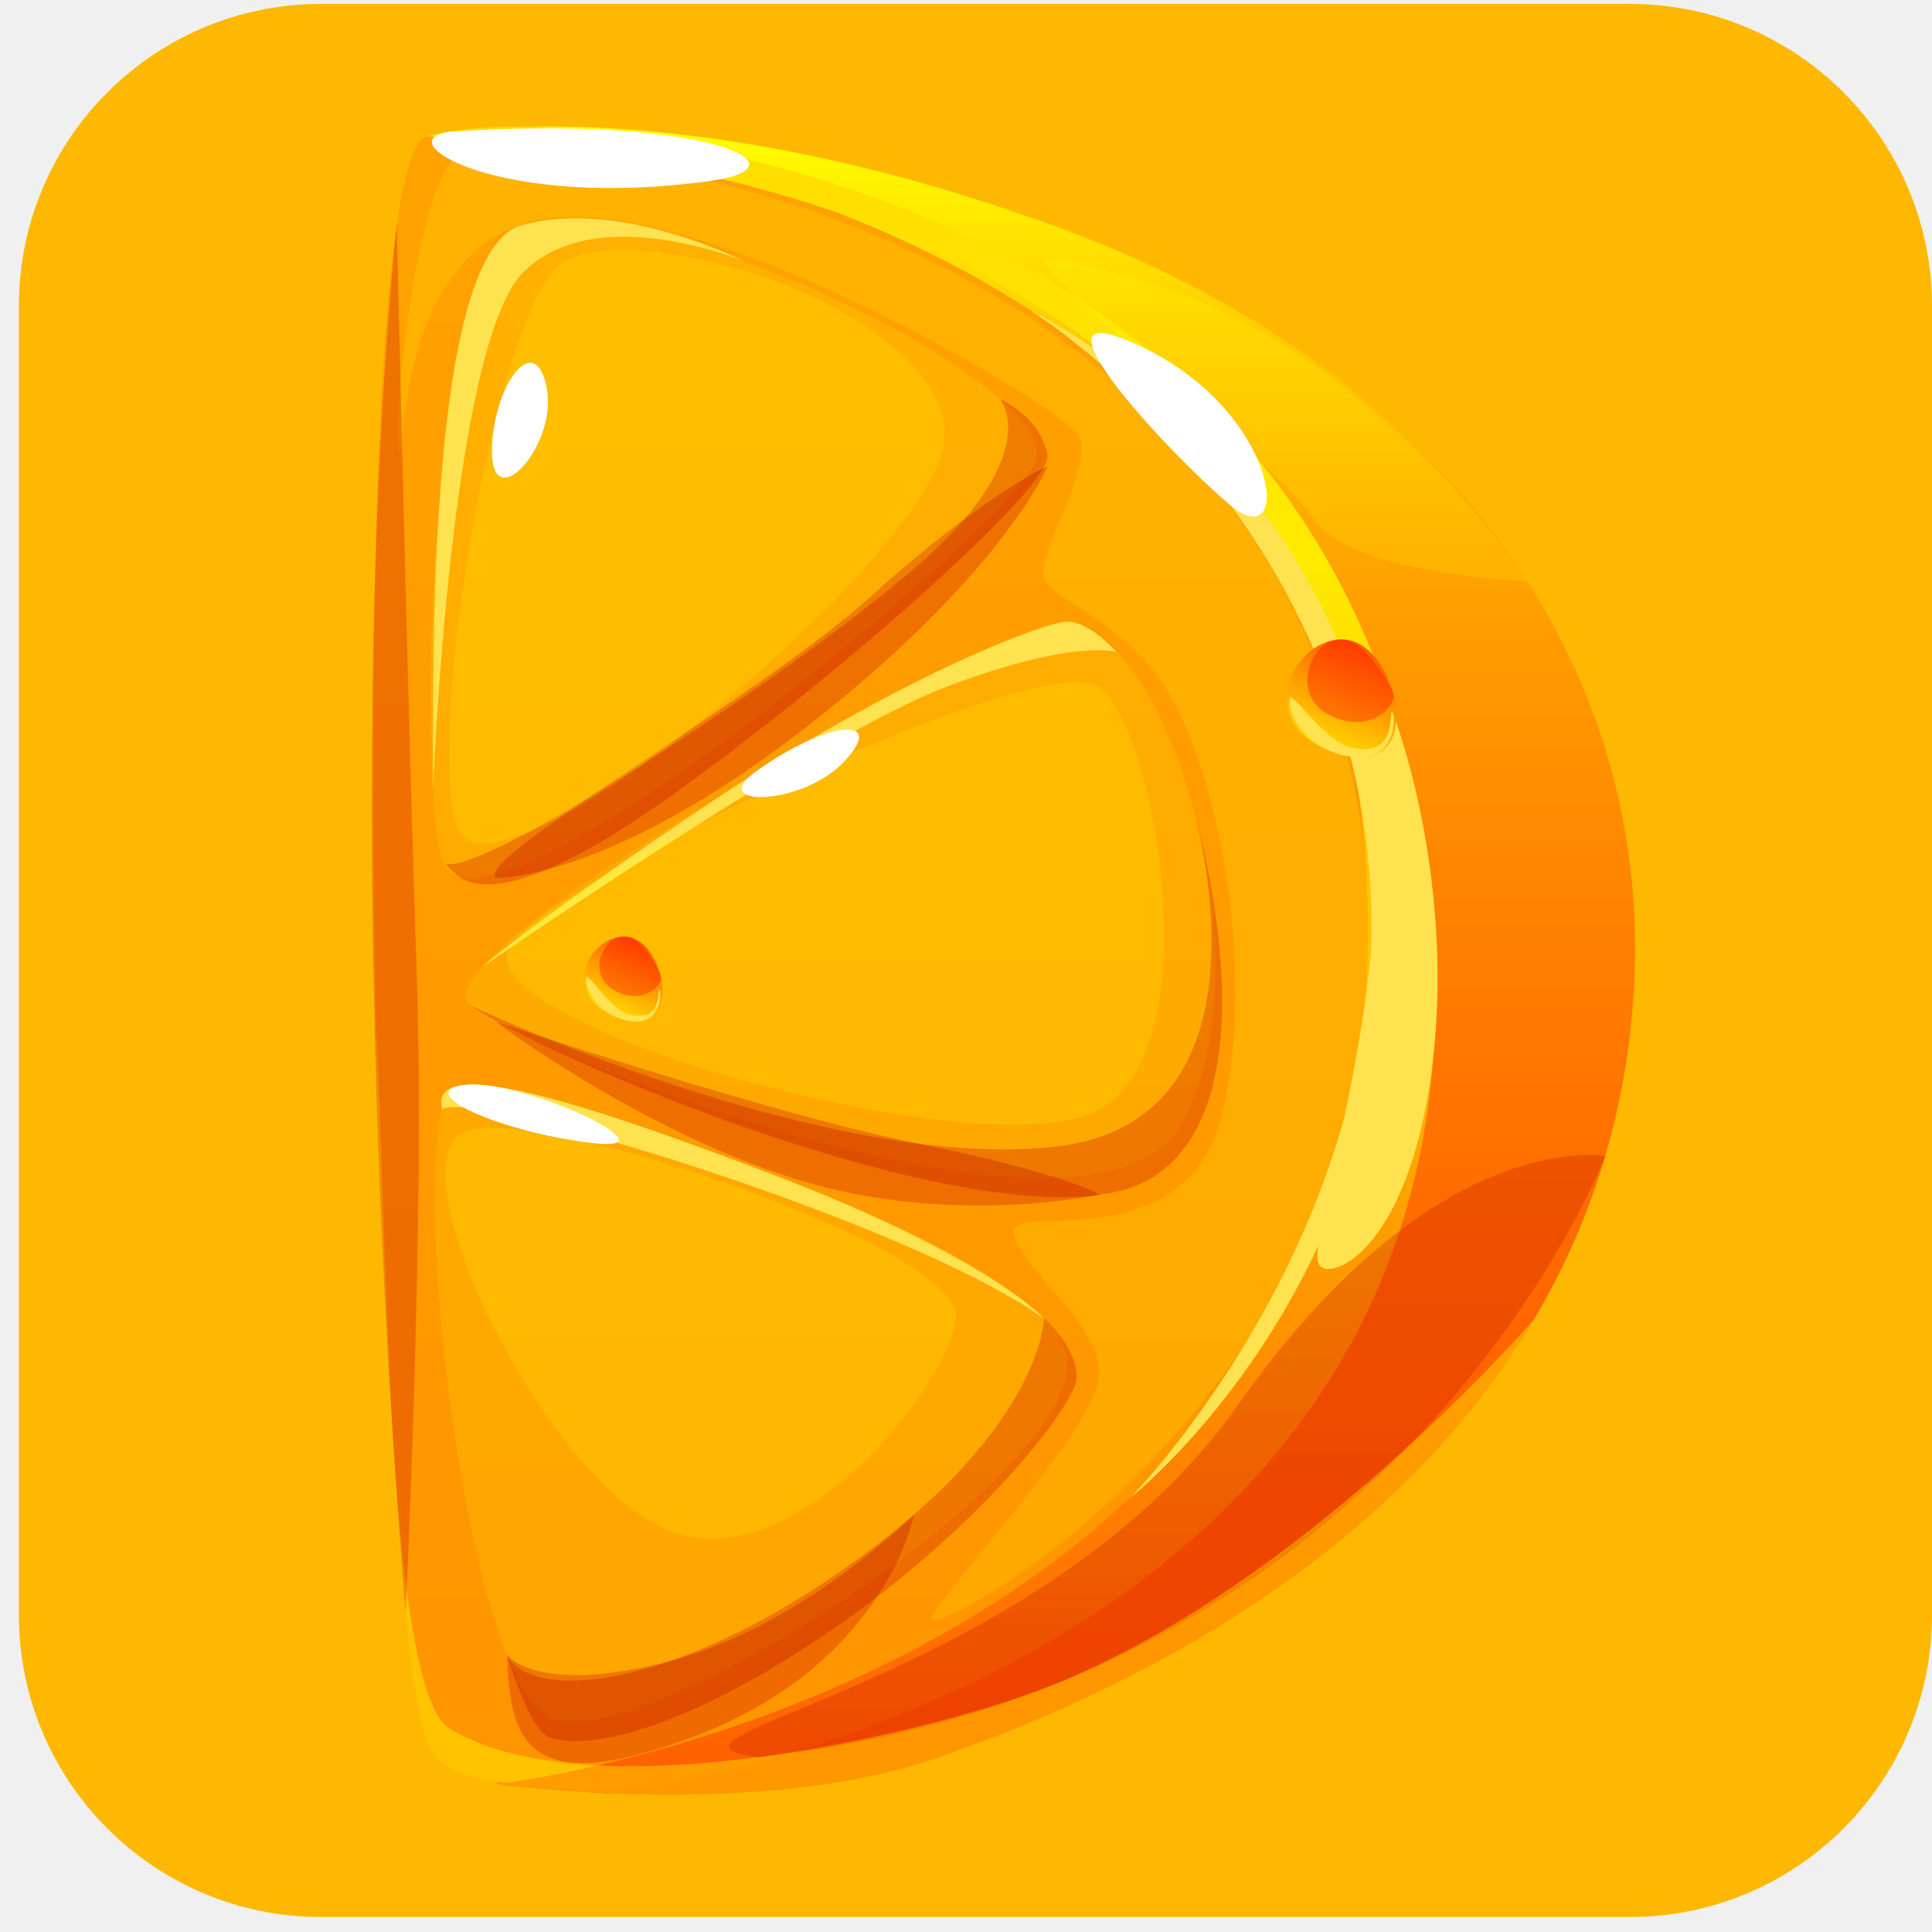
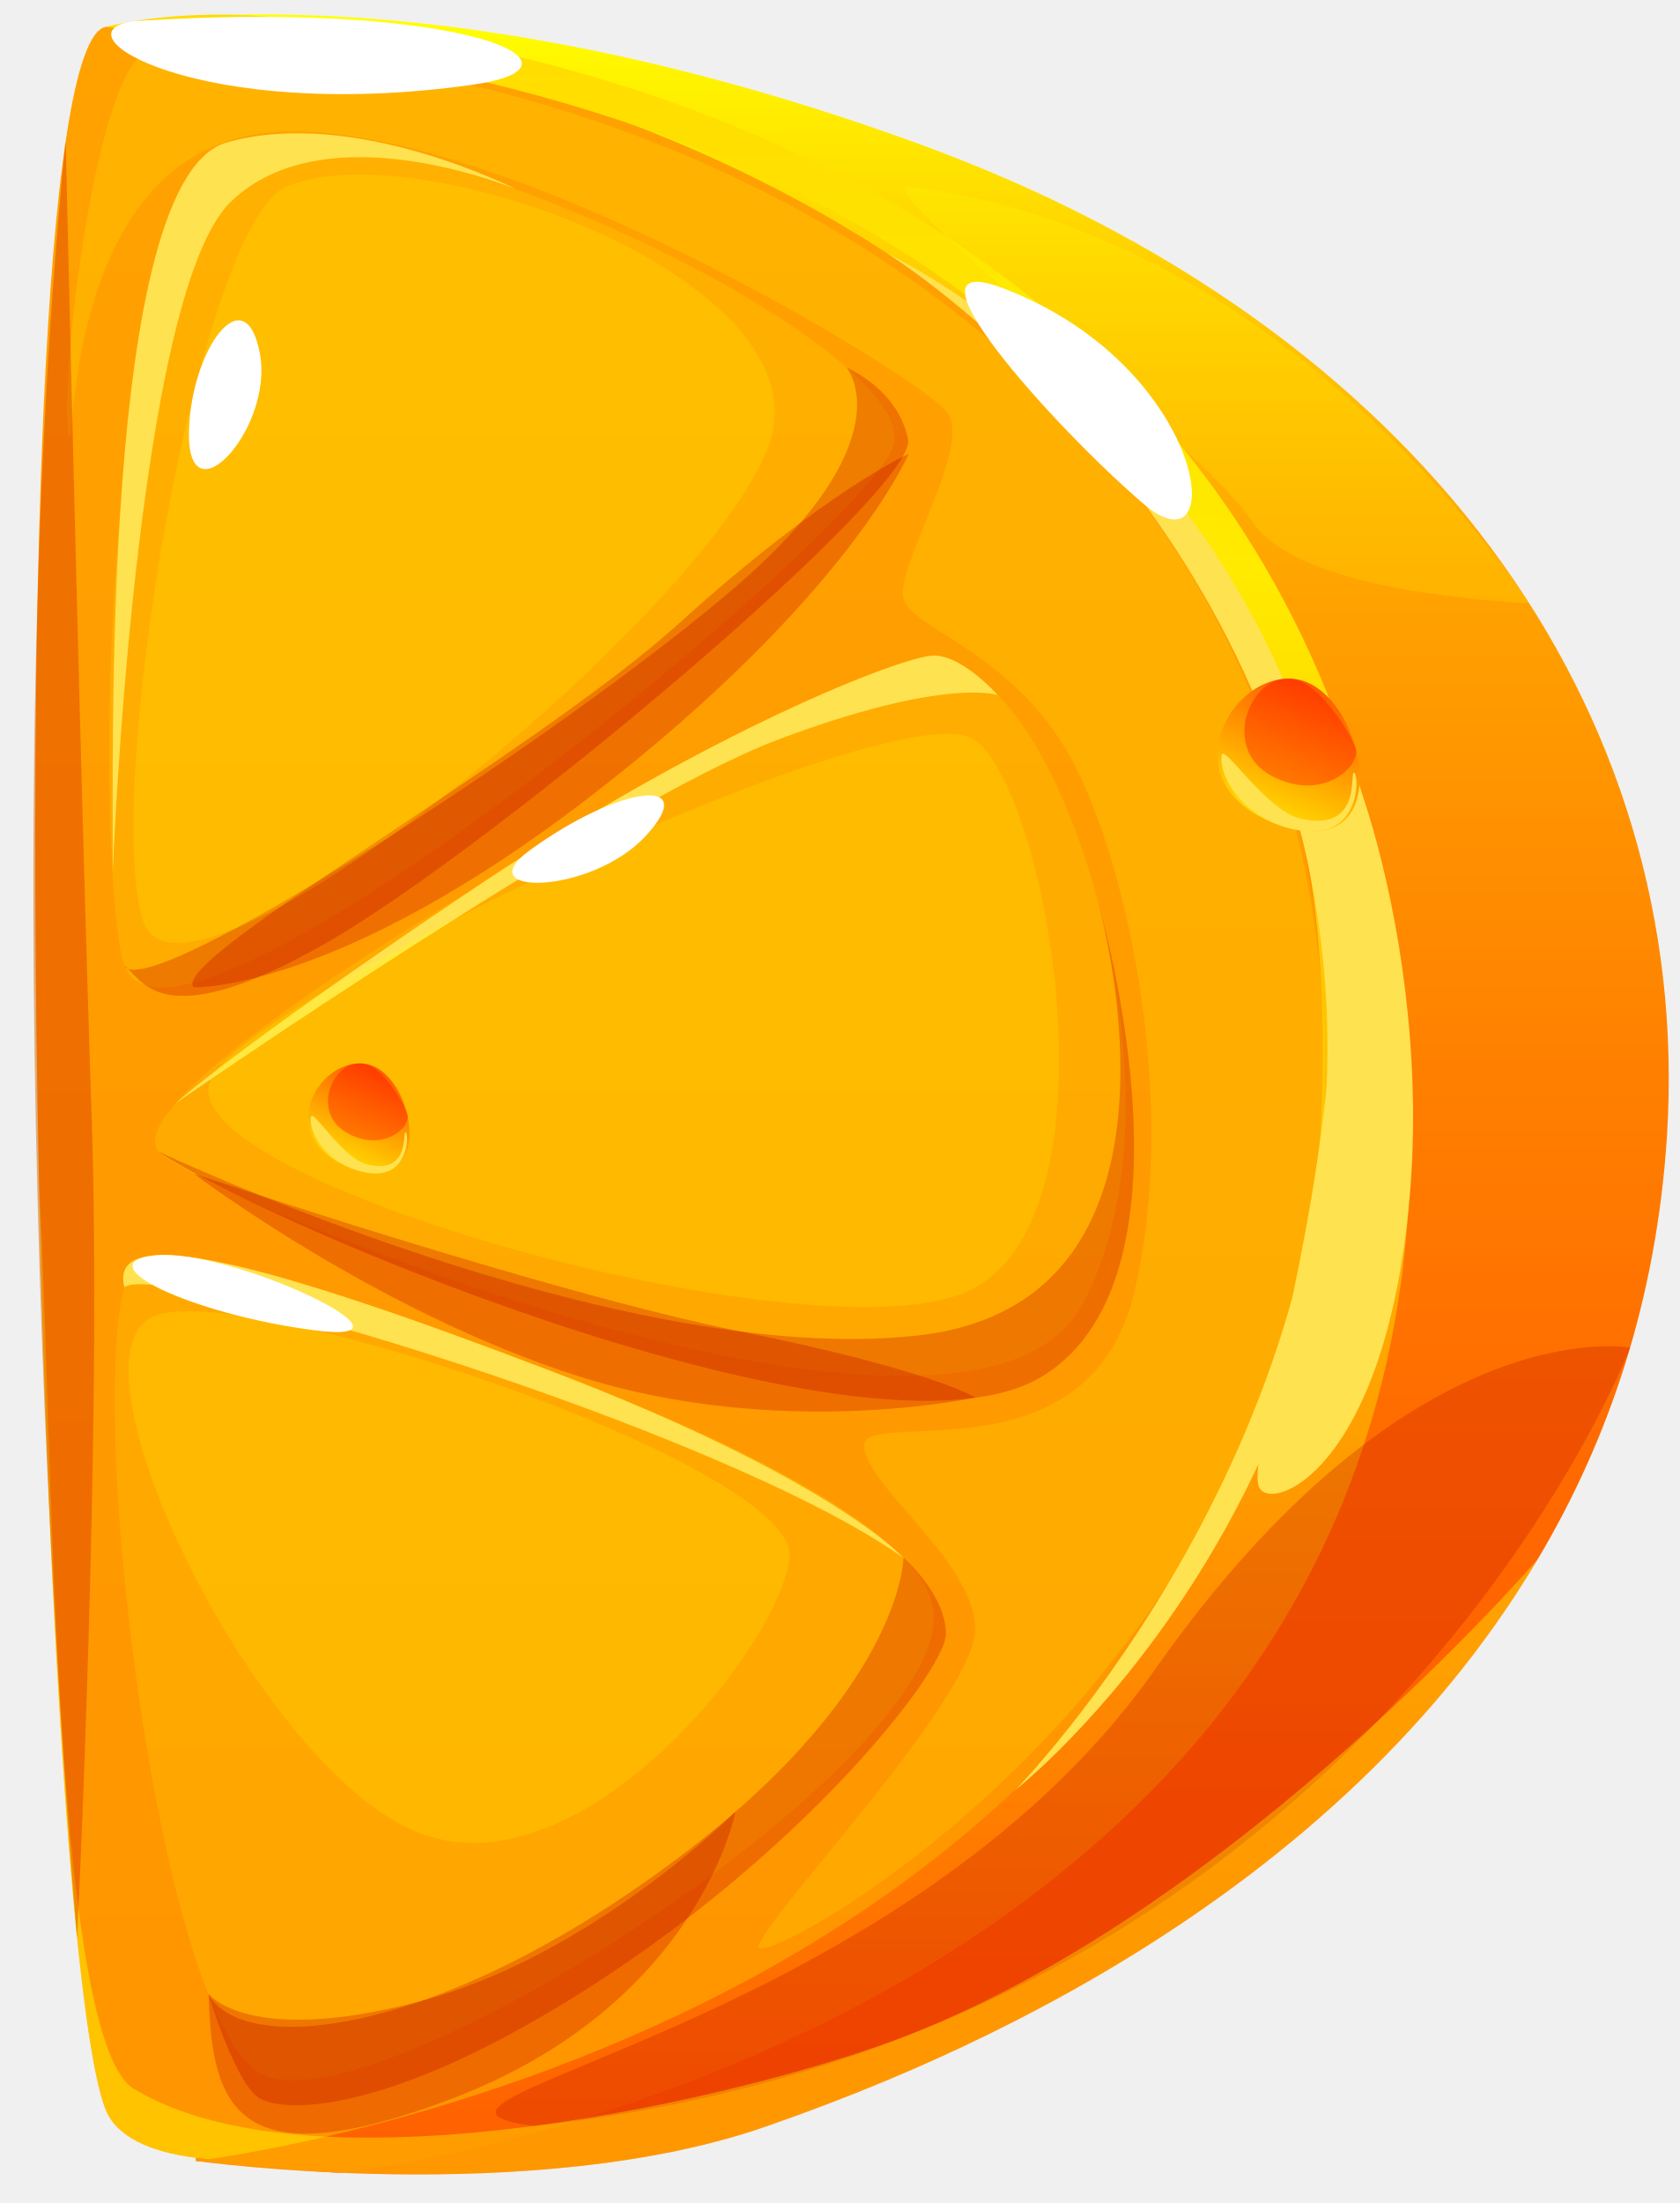
- <svg xmlns="http://www.w3.org/2000/svg" width="67" height="67" viewBox="0 0 67 67" fill="none">
-   <path d="M56.518 0.135H11.136C5.347 0.135 0.654 4.827 0.654 10.616V55.999C0.654 61.788 5.347 66.481 11.136 66.481H56.518C62.307 66.481 67 61.788 67 55.999V10.616C67 4.827 62.307 0.135 56.518 0.135Z" fill="#FFB801" />
-   <path d="M56.656 34.425C56.373 38.835 55.084 42.573 53.215 45.723C47.44 55.496 36.173 59.668 32.564 60.935C26.301 63.139 17.246 61.873 17.246 61.873V61.789L17.185 60.416L14.835 4.719C14.835 4.719 22.929 2.889 36.516 7.817C50.103 12.737 57.373 23.005 56.656 34.425Z" fill="url(#paint0_linear_7_786)" />
-   <path d="M47.387 34.158C46.403 49.95 33.419 58.394 24.127 60.988C21.373 61.759 18.94 62.01 17.246 61.789C15.972 61.629 15.118 61.202 14.835 60.515C13.996 58.463 13.302 47.524 13.05 35.875C12.722 21.029 13.111 5.017 14.835 4.719C19.474 3.934 48.989 8.19 47.387 34.158Z" fill="url(#paint1_linear_7_786)" />
+ <svg xmlns="http://www.w3.org/2000/svg" width="45" height="59" viewBox="0 0 45 59" fill="none">
+   <path d="M44.656 30.425C44.373 34.835 43.084 38.573 41.215 41.723C35.44 51.496 24.173 55.668 20.564 56.935C14.301 59.139 5.246 57.873 5.246 57.873V57.789L5.185 56.416L2.835 0.719C2.835 0.719 10.929 -1.111 24.516 3.817C38.103 8.737 45.373 19.005 44.656 30.425Z" fill="url(#paint0_linear_7_790)" />
+   <path d="M35.387 30.158C34.403 45.95 21.419 54.394 12.127 56.988C9.373 57.759 6.94 58.01 5.246 57.789C3.972 57.629 3.118 57.202 2.836 56.515C1.996 54.463 1.302 43.524 1.05 31.875C0.722 17.029 1.111 1.017 2.836 0.719C7.474 -0.066 36.989 4.19 35.387 30.158Z" fill="url(#paint1_linear_7_790)" />
  <g style="mix-blend-mode:soft-light" opacity="0.5">
-     <path d="M15.331 29.856C16.666 33.578 34.784 18.55 35.906 16.017C37.027 13.477 22.464 6.314 18.467 8.099C14.469 9.884 14.599 27.811 15.331 29.856Z" fill="#FFD8FF" />
+     <path d="M3.331 25.856C4.666 29.578 22.784 14.55 23.906 12.017C25.027 9.477 10.464 2.314 6.467 4.099C2.469 5.884 2.599 23.811 3.331 25.856Z" fill="#FFD8FF" />
  </g>
  <g style="mix-blend-mode:soft-light" opacity="0.5">
-     <path d="M16.254 34.845C14.546 32.922 34.662 21.541 37.546 21.922C40.422 22.303 44.038 33.251 41.002 38.926C37.965 44.602 17.292 36.012 16.254 34.845Z" fill="#FFD8FF" />
+     <path d="M4.254 30.845C2.546 28.922 22.662 17.541 25.546 17.922C28.422 18.303 32.038 29.25 29.002 34.926C25.965 40.602 5.292 32.012 4.254 30.845Z" fill="#FFD8FF" />
  </g>
  <g style="mix-blend-mode:soft-light" opacity="0.5">
-     <path d="M15.758 37.751C13.935 38.476 15.995 58.051 19.031 59.562C22.067 61.072 37.294 51.292 37.012 47.196C36.73 43.099 17.124 37.21 15.758 37.751Z" fill="#FFD8FF" />
+     <path d="M3.759 33.751C1.935 34.476 3.995 54.051 7.031 55.562C10.067 57.072 25.294 47.292 25.012 43.196C24.73 39.099 5.124 33.21 3.759 33.751Z" fill="#FFD8FF" />
  </g>
  <g style="mix-blend-mode:multiply" opacity="0.5">
-     <path d="M17.582 57.395C18.467 59.066 23.555 58.608 29.872 53.977C36.188 49.355 36.203 45.716 36.203 45.716C36.203 45.716 37.34 46.7 37.34 47.76C37.34 48.821 32.862 54.458 26.042 58.272C21.983 60.546 19.657 60.569 18.978 60.21C18.306 59.852 17.582 57.388 17.582 57.388V57.395Z" fill="#E06E00" />
+     <path d="M5.582 53.395C6.467 55.066 11.555 54.608 17.872 49.977C24.188 45.355 24.203 41.716 24.203 41.716C24.203 41.716 25.34 42.7 25.34 43.76C25.34 44.821 20.862 50.458 14.042 54.272C9.983 56.546 7.657 56.569 6.978 56.21C6.307 55.852 5.582 53.388 5.582 53.388V53.395Z" fill="#E06E00" />
  </g>
  <g style="mix-blend-mode:multiply" opacity="0.5">
-     <path d="M16.254 34.845C16.254 34.845 28.575 40.666 36.592 39.765C44.618 38.865 41.36 27.956 41.36 27.956C41.36 27.956 44.419 38.079 39.941 40.849C35.463 43.618 19.527 37.019 16.254 34.852V34.845Z" fill="#E06E00" />
+     <path d="M4.254 30.845C4.254 30.845 16.575 36.666 24.592 35.765C32.618 34.865 29.36 23.956 29.36 23.956C29.36 23.956 32.419 34.079 27.941 36.849C23.463 39.618 7.527 33.019 4.254 30.852V30.845Z" fill="#E06E00" />
  </g>
  <g style="mix-blend-mode:multiply" opacity="0.5">
-     <path d="M15.331 29.856C15.85 30.962 26.919 23.806 31.626 19.786C36.333 15.766 34.678 13.843 34.678 13.843C34.678 13.843 36.058 14.415 36.325 15.766C36.592 17.116 25.287 26.644 20.755 29.245C16.224 31.847 15.774 30.153 15.331 29.856Z" fill="#E06E00" />
+     <path d="M3.331 25.856C3.85 26.962 14.919 19.806 19.626 15.786C24.333 11.766 22.677 9.843 22.677 9.843C22.677 9.843 24.058 10.415 24.325 11.766C24.592 13.116 13.287 22.644 8.755 25.245C4.224 27.847 3.774 26.153 3.331 25.856Z" fill="#E06E00" />
  </g>
-   <path d="M14.835 4.727C14.835 4.727 15.995 4.376 18.062 4.391C20.13 4.407 47.921 5.803 49.714 32.358C51.445 58.036 22.044 62.247 20.999 62.186C19.954 62.125 17.238 61.873 17.238 61.873C17.238 61.873 47.288 58.425 47.44 32.358C47.6 6.283 19.169 5.093 14.835 4.727Z" fill="url(#paint2_linear_7_786)" />
+   <path d="M2.835 0.727C2.835 0.727 3.995 0.376 6.062 0.391C8.13 0.407 35.921 1.803 37.714 28.358C39.445 54.036 10.044 58.247 8.999 58.186C7.954 58.125 5.238 57.873 5.238 57.873C5.238 57.873 35.288 54.425 35.44 28.358C35.6 2.283 7.169 1.093 2.835 0.727Z" fill="url(#paint2_linear_7_790)" />
  <g style="mix-blend-mode:multiply" opacity="0.5">
-     <path d="M17.193 35.432C17.193 35.432 26.629 38.606 31.832 39.658C37.027 40.711 38.126 41.428 38.126 41.428C38.126 41.428 32.885 42.58 27.468 40.849C22.052 39.117 17.2 35.44 17.2 35.44L17.193 35.432Z" fill="#E06E00" />
+     <path d="M5.193 31.432C5.193 31.432 14.629 34.606 19.832 35.658C25.027 36.711 26.126 37.428 26.126 37.428C26.126 37.428 20.885 38.58 15.469 36.849C10.052 35.117 5.2 31.44 5.2 31.44L5.193 31.432Z" fill="#E06E00" />
  </g>
  <g style="mix-blend-mode:multiply" opacity="0.5">
-     <path d="M17.582 57.395C17.582 57.395 18.634 58.814 23.242 57.601C27.85 56.388 31.702 52.52 31.702 52.52C31.702 52.52 30.726 57.693 24.097 60.21C18.306 62.407 17.666 60.416 17.589 57.388L17.582 57.395Z" fill="#E06E00" />
+     <path d="M5.582 53.395C5.582 53.395 6.635 54.814 11.242 53.601C15.85 52.388 19.702 48.52 19.702 48.52C19.702 48.52 18.726 53.693 12.097 56.21C6.307 58.407 5.666 56.416 5.589 53.388L5.582 53.395Z" fill="#E06E00" />
  </g>
  <g style="mix-blend-mode:multiply" opacity="0.5">
-     <path d="M17.193 30.443C16.438 29.749 26.309 24.211 30.2 20.686C34.083 17.162 36.341 16.155 36.341 16.155C36.341 16.155 34.746 19.961 27.903 25.263C21.061 30.565 17.2 30.443 17.2 30.443H17.193Z" fill="#E06E00" />
+     <path d="M5.193 26.443C4.438 25.749 14.309 20.211 18.2 16.686C22.082 13.162 24.341 12.155 24.341 12.155C24.341 12.155 22.746 15.961 15.903 21.263C9.06 26.565 5.2 26.443 5.2 26.443H5.193Z" fill="#E06E00" />
  </g>
-   <path d="M16.704 33.548C16.704 33.548 28.308 25.523 32.809 23.822C37.309 22.12 38.728 22.616 38.728 22.616C38.728 22.616 37.798 21.556 37.012 21.556C36.226 21.556 30.97 23.57 24.577 27.872C18.177 32.175 16.704 33.548 16.704 33.548Z" fill="#FFE250" />
-   <path d="M15.018 27.392C15.018 27.392 15.614 11.921 18.169 9.419C20.725 6.916 25.836 9.075 25.836 9.075C25.836 9.075 21.488 6.84 18.07 7.817C14.652 8.793 15.049 24.645 15.018 27.392Z" fill="#FFE250" />
-   <path d="M15.331 38.476C16.232 37.721 31.359 42.283 36.203 45.723C36.203 45.723 34.311 43.602 26.744 40.711C19.176 37.82 14.889 36.676 15.331 38.476Z" fill="#FFE250" />
+   <path d="M4.704 29.548C4.704 29.548 16.308 21.523 20.808 19.822C25.309 18.12 26.728 18.616 26.728 18.616C26.728 18.616 25.798 17.556 25.012 17.556C24.226 17.556 18.97 19.57 12.577 23.872C6.177 28.175 4.704 29.548 4.704 29.548Z" fill="#FFE250" />
+   <path d="M3.019 23.392C3.019 23.392 3.614 7.921 6.169 5.419C8.725 2.916 13.836 5.075 13.836 5.075C13.836 5.075 9.488 2.84 6.07 3.817C2.652 4.793 3.049 20.645 3.019 23.392Z" fill="#FFE250" />
+   <path d="M3.331 34.476C4.232 33.721 19.359 38.283 24.203 41.723C24.203 41.723 22.311 39.602 14.744 36.711C7.176 33.82 2.889 32.676 3.331 34.476Z" fill="#FFE250" />
  <g style="mix-blend-mode:soft-light">
-     <path d="M16.148 5.299C14.576 5.314 13.607 14.187 13.829 15.56C14.05 16.933 13.47 7.977 19.321 7.542C25.172 7.107 36.737 14.118 37.386 15.056C38.034 15.995 35.959 19.237 36.203 20.038C36.447 20.839 38.972 21.419 40.567 24.088C42.154 26.766 43.618 33.495 42.382 38.621C41.147 43.748 35.074 41.65 35.151 42.74C35.219 43.824 38.057 45.777 38.126 47.585C38.187 49.393 32.641 55.167 32.32 56.114C32 57.059 48.844 48.119 47.402 30.458C45.96 12.783 28.803 5.154 16.148 5.299Z" fill="#B3B35E" />
+     <path d="M4.148 1.299C2.576 1.314 1.607 10.187 1.828 11.56C2.05 12.933 1.47 3.977 7.321 3.542C13.172 3.107 24.737 10.118 25.386 11.056C26.034 11.995 23.959 15.237 24.203 16.038C24.447 16.839 26.972 17.419 28.567 20.088C30.154 22.766 31.618 29.495 30.382 34.621C29.147 39.748 23.074 37.65 23.151 38.74C23.219 39.824 26.057 41.777 26.126 43.585C26.187 45.393 20.641 51.167 20.32 52.114C20 53.059 36.844 44.119 35.402 26.458C33.96 8.783 16.803 1.154 4.148 1.299Z" fill="#B3B35E" />
  </g>
  <g style="mix-blend-mode:soft-light">
-     <path d="M19.68 8.991C17.3 10.014 14.729 25.34 15.842 28.681C16.956 32.022 31.832 19.771 32.702 15.529C33.571 11.288 23.082 7.534 19.68 8.999V8.991Z" fill="#B3B35E" />
+     <path d="M7.68 4.991C5.3 6.014 2.729 21.34 3.842 24.681C4.956 28.022 19.832 15.771 20.702 11.529C21.571 7.288 11.082 3.534 7.68 4.999V4.991Z" fill="#B3B35E" />
  </g>
  <g style="mix-blend-mode:soft-light">
-     <path d="M17.65 32.9C16.361 35.577 33.587 40.406 37.851 38.613C42.115 36.828 40.101 25.263 38.118 23.822C36.135 22.38 18.726 30.672 17.65 32.9Z" fill="#B3B35E" />
+     <path d="M5.65 28.9C4.361 31.577 21.587 36.406 25.851 34.613C30.115 32.828 28.101 21.263 26.118 19.822C24.134 18.38 6.726 26.672 5.65 28.9Z" fill="#B3B35E" />
  </g>
  <g style="mix-blend-mode:soft-light">
-     <path d="M16.148 39.239C13.516 40.269 18.818 51.262 23.143 53.054C27.461 54.847 32.862 48.157 33.152 45.723C33.442 43.29 18.619 38.278 16.155 39.239H16.148Z" fill="#B3B35E" />
+     <path d="M4.148 35.239C1.516 36.269 6.818 47.262 11.143 49.054C15.461 50.847 20.862 44.157 21.152 41.723C21.442 39.29 6.619 34.278 4.155 35.239H4.148Z" fill="#B3B35E" />
  </g>
  <g style="mix-blend-mode:multiply" opacity="0.3">
-     <path d="M26.294 60.935C21.282 60.279 36.089 58.456 42.939 48.714C49.79 38.972 55.672 40.093 55.672 40.093C55.672 40.093 48.653 58.501 26.301 60.942L26.294 60.935Z" fill="#C62792" />
+     <path d="M14.294 56.935C9.282 56.279 24.089 54.456 30.939 44.714C37.79 34.972 43.672 36.093 43.672 36.093C43.672 36.093 36.653 54.501 14.301 56.942L14.294 56.935Z" fill="#C62792" />
  </g>
  <g style="mix-blend-mode:soft-light">
-     <path d="M36.333 8.991C35.379 9.152 44.251 15.972 45.548 17.97C46.853 19.969 52.948 20.129 52.963 20.16C52.979 20.19 46.769 10.296 36.325 8.991H36.333Z" fill="#B3B35E" />
+     <path d="M24.333 4.991C23.379 5.152 32.251 11.972 33.548 13.97C34.853 15.969 40.948 16.129 40.963 16.16C40.979 16.19 34.769 6.296 24.325 4.991H24.333Z" fill="#B3B35E" />
  </g>
-   <path d="M39.163 51.971C39.163 51.971 48.806 44.465 48.233 30.451C47.654 16.429 35.776 10.792 35.776 10.792C35.776 10.792 46.25 17.314 47.455 29.833C48.661 42.351 39.171 51.971 39.171 51.971H39.163Z" fill="#FFE250" />
+   <path d="M27.163 47.971C27.163 47.971 36.806 40.465 36.233 26.451C35.654 12.429 23.776 6.792 23.776 6.792C23.776 6.792 34.25 13.314 35.455 25.833C36.661 38.351 27.171 47.971 27.171 47.971H27.163Z" fill="#FFE250" />
  <g style="mix-blend-mode:soft-light">
-     <path d="M53.215 45.723C47.44 55.495 36.173 59.668 32.564 60.935C26.301 63.139 17.246 61.873 17.246 61.873V61.789C15.972 61.629 15.118 61.202 14.835 60.515C13.996 58.463 13.302 47.524 13.05 35.875C13.401 41.268 13.333 58.555 15.575 59.935C20.42 62.895 32.084 60.164 36.333 58.501C45.228 55.03 53.215 45.731 53.215 45.731V45.723Z" fill="#B3FF5E" />
+     <path d="M41.215 41.723C35.44 51.495 24.173 55.668 20.564 56.935C14.301 59.139 5.246 57.873 5.246 57.873V57.789C3.972 57.629 3.118 57.202 2.836 56.515C1.996 54.463 1.302 43.524 1.05 31.875C1.401 37.268 1.333 54.555 3.575 55.935C8.42 58.895 20.084 56.164 24.333 54.501C33.228 51.03 41.215 41.731 41.215 41.731V41.723Z" fill="#B3FF5E" />
  </g>
-   <path d="M17.063 15.529C16.987 18.031 19.367 15.46 18.955 13.431C18.551 11.402 17.124 13.363 17.063 15.529Z" fill="white" />
-   <path d="M26.21 26.759C24.47 28.01 27.858 27.979 29.315 26.369C30.779 24.767 28.605 25.027 26.21 26.759Z" fill="white" />
-   <path d="M38.881 11.723C35.845 10.563 40.254 15.453 42.619 17.482C44.984 19.511 44.381 13.828 38.881 11.723Z" fill="white" />
-   <path d="M16.148 37.622C14.279 37.828 17.093 39.193 20.42 39.627C23.746 40.062 18.177 37.401 16.148 37.622Z" fill="white" />
-   <path d="M46.929 22.57C46.082 22.883 48.074 28.086 47.524 33.251C46.975 38.423 45.434 43.091 45.724 43.816C46.014 44.541 49.035 43.435 49.736 36.348C50.446 29.261 47.768 22.258 46.929 22.57Z" fill="#FFE250" />
-   <path d="M15.583 4.567C13.394 4.864 17.315 7.289 24.623 6.275C28.216 5.779 24.493 3.98 15.583 4.567Z" fill="white" />
-   <path d="M46.647 22.181C44.877 22.029 43.245 25.172 46.426 26.141C49.553 27.094 48.523 22.342 46.647 22.181Z" fill="url(#paint3_linear_7_786)" />
+   <path d="M5.063 11.529C4.987 14.031 7.367 11.46 6.955 9.431C6.551 7.402 5.124 9.363 5.063 11.529Z" fill="white" />
+   <path d="M14.21 22.759C12.47 24.01 15.858 23.979 17.315 22.369C18.779 20.767 16.605 21.027 14.21 22.759Z" fill="white" />
+   <path d="M26.881 7.723C23.845 6.563 28.254 11.453 30.619 13.482C32.984 15.511 32.381 9.828 26.881 7.723Z" fill="white" />
+   <path d="M4.148 33.622C2.279 33.828 5.094 35.193 8.42 35.627C11.746 36.062 6.177 33.401 4.148 33.622Z" fill="white" />
+   <path d="M34.929 18.57C34.082 18.883 36.074 24.086 35.524 29.25C34.975 34.423 33.434 39.091 33.724 39.816C34.014 40.541 37.035 39.435 37.736 32.348C38.446 25.261 35.768 18.258 34.929 18.57Z" fill="#FFE250" />
+   <path d="M3.583 0.567C1.394 0.864 5.315 3.289 12.623 2.275C16.216 1.779 12.493 -0.02 3.583 0.567Z" fill="white" />
+   <path d="M34.647 18.181C32.877 18.029 31.244 21.172 34.426 22.141C37.553 23.094 36.523 18.342 34.647 18.181Z" fill="url(#paint3_linear_7_790)" />
  <g style="mix-blend-mode:multiply" opacity="0.5">
-     <path d="M46.647 22.181C45.503 21.998 44.679 24.035 46.059 24.775C47.433 25.515 48.485 24.5 48.31 24.02C48.142 23.539 47.295 22.28 46.639 22.181H46.647Z" fill="#FF5410" />
+     <path d="M34.647 18.181C33.503 17.998 32.679 20.035 34.059 20.775C35.433 21.515 36.485 20.5 36.31 20.02C36.142 19.539 35.295 18.28 34.639 18.181H34.647Z" fill="#FF5410" />
  </g>
-   <path d="M44.724 24.226C44.77 23.89 45.914 25.713 46.845 25.926C48.539 26.308 48.134 24.584 48.279 24.699C48.424 24.805 48.417 26.46 46.898 26.254C45.365 26.048 44.648 24.836 44.724 24.233V24.226Z" fill="#FFE250" />
-   <path d="M21.755 32.487C20.488 32.343 19.252 34.555 21.511 35.318C23.73 36.065 23.097 32.64 21.755 32.487Z" fill="url(#paint4_linear_7_786)" />
+   <path d="M32.724 20.226C32.77 19.89 33.914 21.713 34.845 21.926C36.539 22.308 36.134 20.584 36.279 20.699C36.424 20.805 36.417 22.46 34.898 22.254C33.365 22.048 32.648 20.836 32.724 20.233V20.226Z" fill="#FFE250" />
+   <path d="M9.755 28.488C8.488 28.343 7.252 30.555 9.51 31.318C11.73 32.065 11.097 28.64 9.755 28.488Z" fill="url(#paint4_linear_7_790)" />
  <g style="mix-blend-mode:multiply" opacity="0.5">
-     <path d="M21.755 32.488C20.938 32.335 20.305 33.769 21.282 34.333C22.25 34.89 23.021 34.188 22.914 33.837C22.807 33.494 22.227 32.572 21.762 32.488H21.755Z" fill="#FF5410" />
+     <path d="M9.755 28.488C8.938 28.335 8.305 29.769 9.282 30.333C10.25 30.89 11.021 30.188 10.914 29.837C10.807 29.494 10.227 28.572 9.762 28.488H9.755Z" fill="#FF5410" />
  </g>
-   <path d="M20.336 33.914C20.374 33.678 21.16 35.005 21.816 35.18C23.021 35.493 22.769 34.25 22.868 34.326C22.968 34.41 22.929 35.584 21.846 35.409C20.755 35.226 20.267 34.341 20.328 33.914H20.336Z" fill="#FFE250" />
+   <path d="M8.336 29.914C8.374 29.678 9.16 31.005 9.816 31.18C11.021 31.493 10.769 30.25 10.868 30.326C10.968 30.41 10.929 31.584 9.846 31.409C8.755 31.226 8.267 30.341 8.328 29.914H8.336Z" fill="#FFE250" />
  <g style="mix-blend-mode:multiply" opacity="0.5">
-     <path d="M13.76 7.817C13.76 7.817 14.164 25.416 14.454 33.846C14.744 42.275 14.065 55.915 14.065 55.915C14.065 55.915 11.654 29.024 13.752 7.824L13.76 7.817Z" fill="#E06E00" />
+     <path d="M1.76 3.817C1.76 3.817 2.164 21.416 2.454 29.846C2.744 38.275 2.065 51.915 2.065 51.915C2.065 51.915 -0.346 25.024 1.752 3.824L1.76 3.817Z" fill="#E06E00" />
  </g>
  <defs>
-     <linearGradient id="paint0_linear_7_786" x1="35.768" y1="62.239" x2="35.768" y2="4.391" gradientUnits="userSpaceOnUse">
+     <linearGradient id="paint0_linear_7_790" x1="23.768" y1="58.239" x2="23.768" y2="0.391" gradientUnits="userSpaceOnUse">
      <stop stop-color="#FF5900" />
      <stop offset="0.16" stop-color="#FF5D00" />
      <stop offset="0.34" stop-color="#FF6B00" />
      <stop offset="0.52" stop-color="#FF8100" />
      <stop offset="0.72" stop-color="#FFA000" />
      <stop offset="0.77" stop-color="#FFAB00" />
      <stop offset="0.88" stop-color="#FFCE00" />
      <stop offset="1" stop-color="#FFFF00" />
    </linearGradient>
-     <linearGradient id="paint1_linear_7_786" x1="30.2" y1="61.865" x2="30.2" y2="4.635" gradientUnits="userSpaceOnUse">
+     <linearGradient id="paint1_linear_7_790" x1="18.2" y1="57.865" x2="18.2" y2="0.635" gradientUnits="userSpaceOnUse">
      <stop stop-color="#FF9500" />
      <stop offset="1" stop-color="#FFA200" />
    </linearGradient>
-     <linearGradient id="paint2_linear_7_786" x1="32.313" y1="62.186" x2="32.313" y2="4.391" gradientUnits="userSpaceOnUse">
+     <linearGradient id="paint2_linear_7_790" x1="20.313" y1="58.186" x2="20.313" y2="0.391" gradientUnits="userSpaceOnUse">
      <stop stop-color="#FF5E00" />
      <stop offset="0.74" stop-color="#FFEA00" />
      <stop offset="1" stop-color="#FFDC00" />
    </linearGradient>
-     <linearGradient id="paint3_linear_7_786" x1="45.931" y1="25.959" x2="47.415" y2="22.437" gradientUnits="userSpaceOnUse">
+     <linearGradient id="paint3_linear_7_790" x1="33.931" y1="21.959" x2="35.415" y2="18.437" gradientUnits="userSpaceOnUse">
      <stop stop-color="#FFDC00" />
      <stop offset="1" stop-color="#FF5900" />
    </linearGradient>
-     <linearGradient id="paint4_linear_7_786" x1="21.157" y1="35.183" x2="22.292" y2="32.699" gradientUnits="userSpaceOnUse">
+     <linearGradient id="paint4_linear_7_790" x1="9.157" y1="31.183" x2="10.292" y2="28.699" gradientUnits="userSpaceOnUse">
      <stop stop-color="#FFDC00" />
      <stop offset="1" stop-color="#FF5900" />
    </linearGradient>
  </defs>
</svg>
